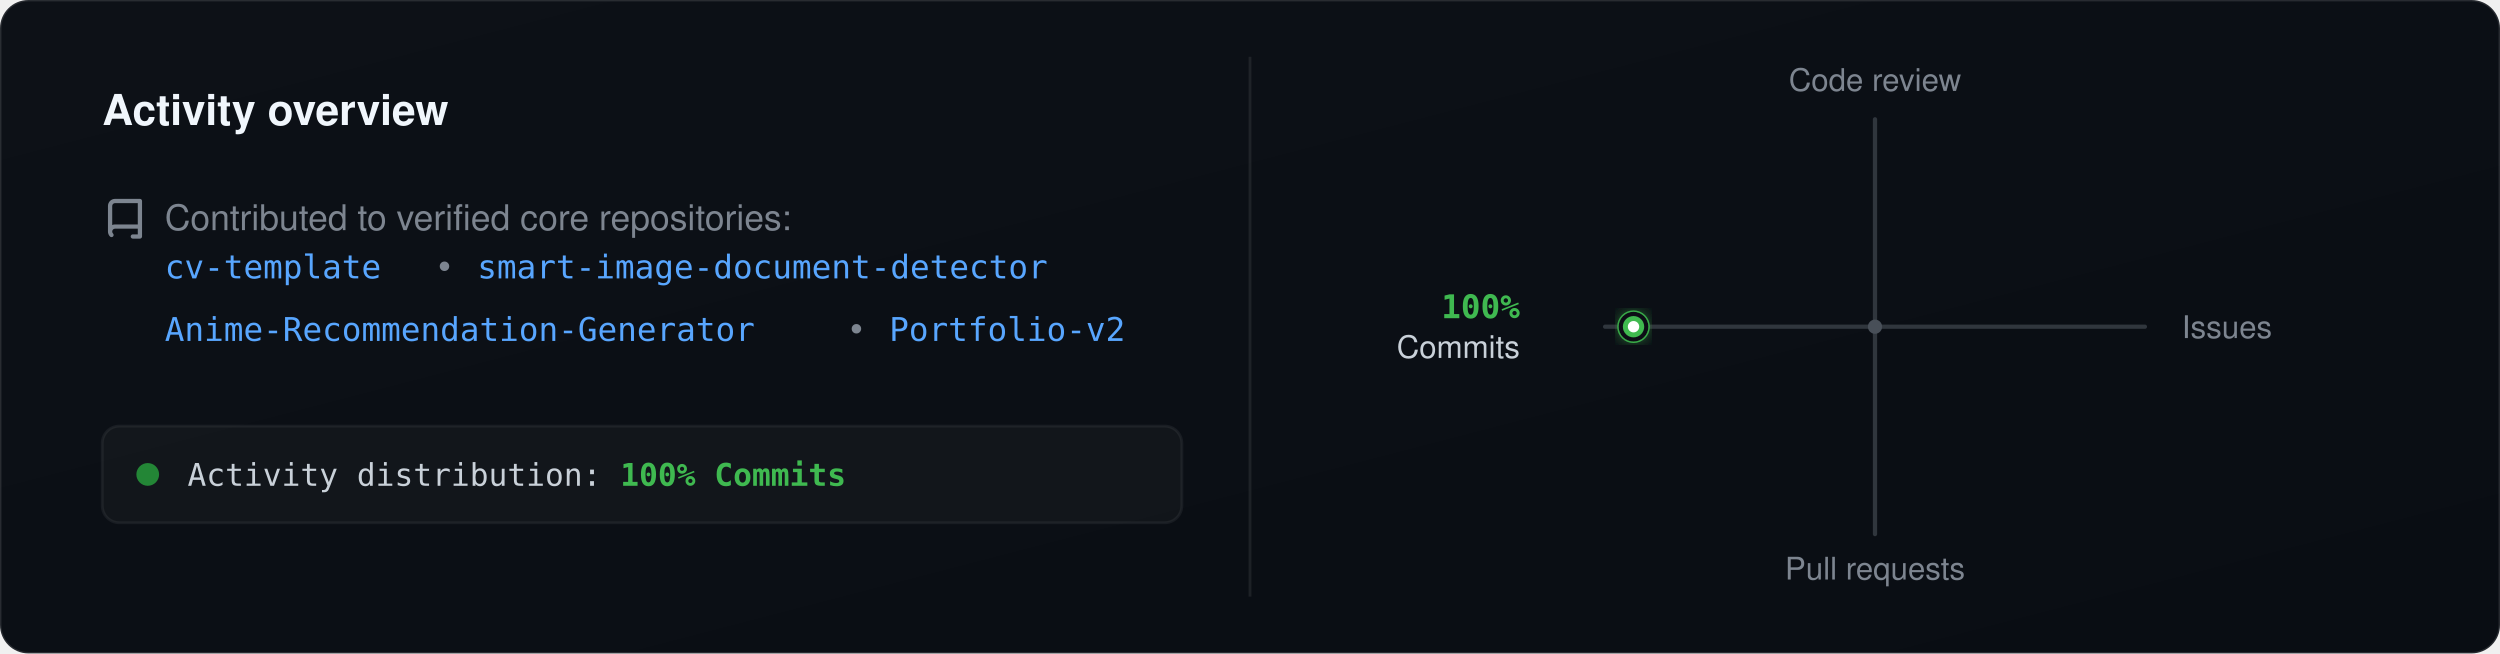
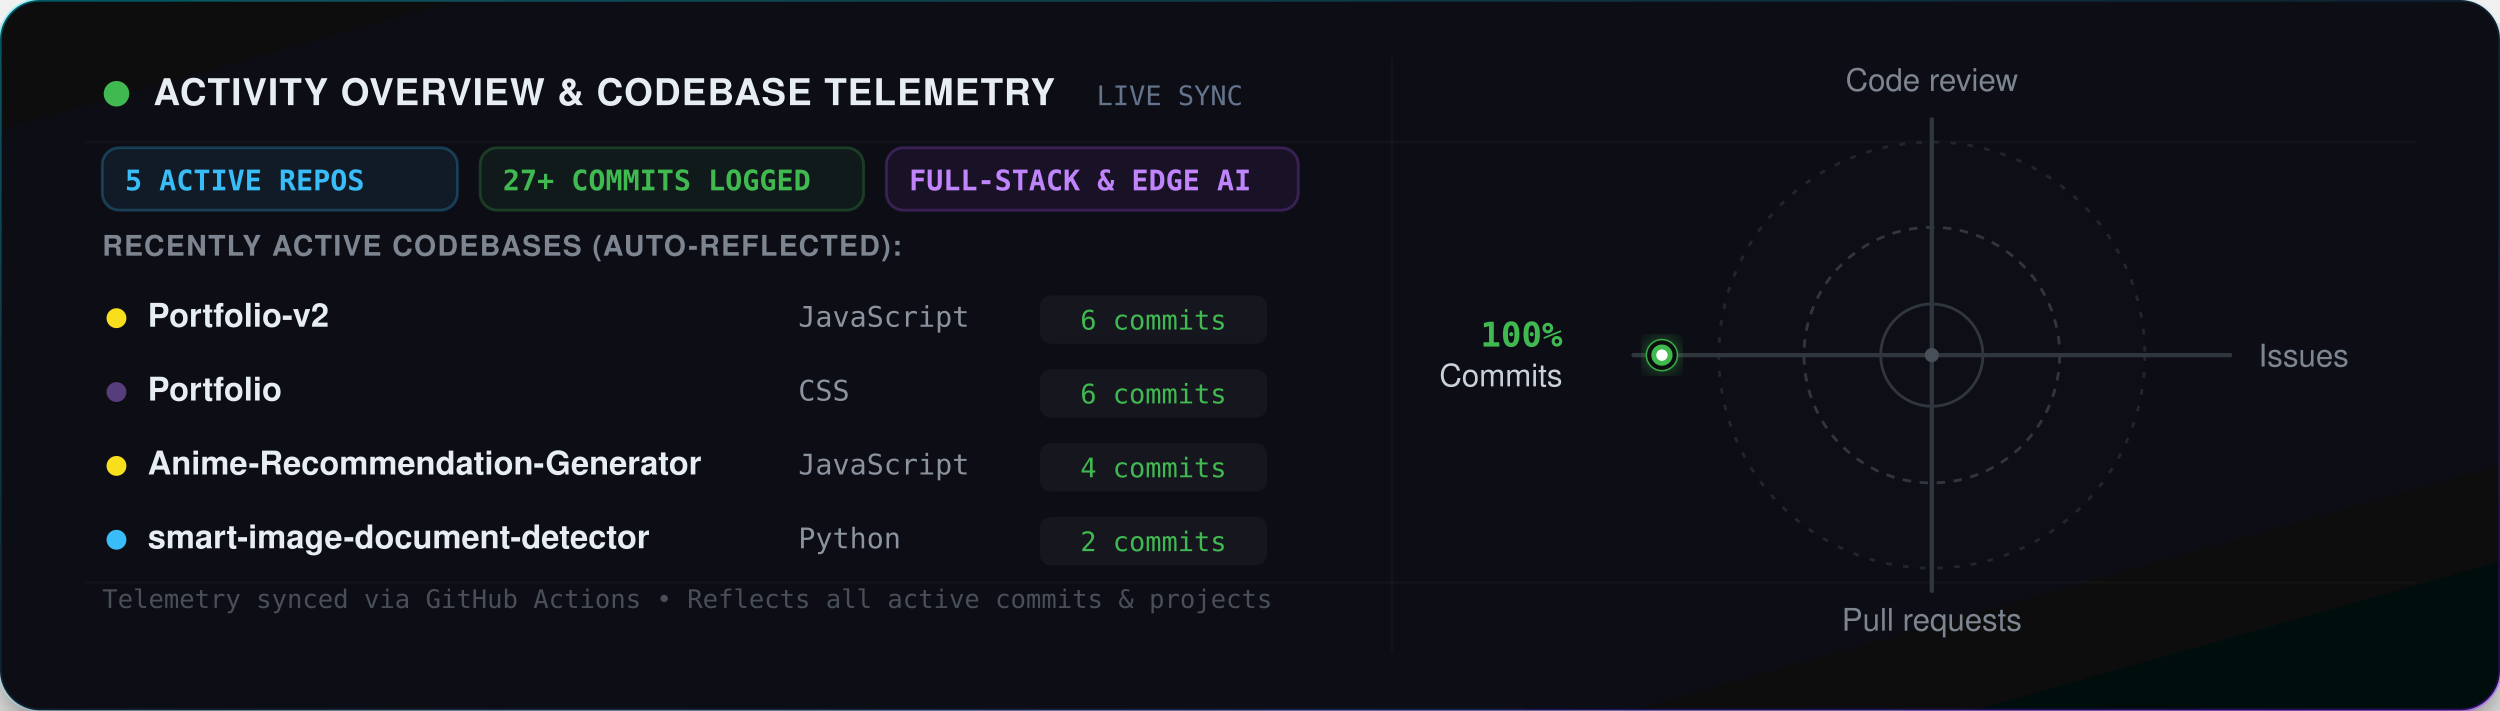
- <svg xmlns="http://www.w3.org/2000/svg" viewBox="0 0 880 230" width="880" height="230" fill="none">
+ <svg xmlns="http://www.w3.org/2000/svg" viewBox="0 0 880 250" width="880" height="250" fill="none">
  <defs>
-     <linearGradient id="bg-activity" x1="0%" y1="0%" x2="100%" y2="100%">
-       <stop offset="0%" stop-color="#0d1117" />
-       <stop offset="100%" stop-color="#090d13" />
+     <linearGradient id="act-bg" x1="0%" y1="0%" x2="100%" y2="100%">
+       <stop offset="0%" stop-color="#070a10" />
+       <stop offset="50%" stop-color="#0c1018" />
+       <stop offset="100%" stop-color="#05080e" />
    </linearGradient>
-     <linearGradient id="commit-line-grad" x1="100%" y1="0%" x2="0%" y2="0%">
+     <linearGradient id="act-border" x1="0%" y1="0%" x2="100%" y2="100%">
+       <stop offset="0%" stop-color="#00f0ff" stop-opacity="0.35" />
+       <stop offset="50%" stop-color="#38bdf8" stop-opacity="0.1" />
+       <stop offset="100%" stop-color="#7000ff" stop-opacity="0.3" />
+     </linearGradient>
+     <linearGradient id="commit-bar-grad" x1="100%" y1="0%" x2="0%" y2="0%">
      <stop offset="0%" stop-color="#238636" />
      <stop offset="100%" stop-color="#3fb950" />
    </linearGradient>
-     <filter id="green-glow" x="-20%" y="-20%" width="140%" height="140%">
-       <feGaussianBlur stdDeviation="3" result="blur" />
+     <filter id="green-radar-glow" x="-30%" y="-30%" width="160%" height="160%">
+       <feGaussianBlur stdDeviation="4" result="blur" />
      <feComposite in="SourceGraphic" in2="blur" operator="over" />
    </filter>
+     <filter id="card-depth" x="-10%" y="-10%" width="120%" height="120%">
+       <feDropShadow dx="0" dy="8" stdDeviation="12" flood-color="#000000" flood-opacity="0.7" />
+     </filter>
    <style>
-       @keyframes pulse-dot {
-         0%, 100% { transform: scale(1); opacity: 0.9; }
-         50% { transform: scale(1.3); opacity: 1; filter: drop-shadow(0 0 6px #3fb950); }
+       @keyframes radar-pulse-wave {
+         0% { r: 5; opacity: 0.85; }
+         100% { r: 18; opacity: 0; }
      }

-       @keyframes radar-pulse {
-         0% { r: 5; opacity: 0.8; }
-         100% { r: 16; opacity: 0; }
+       @keyframes live-dot-beacon {
+         0%, 100% { opacity: 1; transform: scale(1); }
+         50% { opacity: 0.3; transform: scale(0.9); }
      }

-       @keyframes bar-expand {
+       @keyframes commit-vector-grow {
        0% { stroke-dashoffset: 95; }
        100% { stroke-dashoffset: 0; }
      }

-       .pulse-target {
-         transform-origin: 575px 115px;
-         animation: pulse-dot 2.5s ease-in-out infinite;
+       .radar-wave-ring {
+         animation: radar-pulse-wave 2.4s cubic-bezier(0.2, 0.8, 0.4, 1) infinite;
      }

-       .radar-wave {
-         animation: radar-pulse 2.5s cubic-bezier(0.2, 0.8, 0.4, 1) infinite;
+       .beacon-dot {
+         animation: live-dot-beacon 2s ease-in-out infinite;
      }

-       .animated-commit-vector {
+       .vector-line {
        stroke-dasharray: 95;
-         animation: bar-expand 1.2s ease-out forwards;
+         animation: commit-vector-grow 1.2s cubic-bezier(0.16, 1, 0.3, 1) forwards;
      }
    </style>
  </defs>
-   <rect width="880" height="230" rx="10" fill="url(#bg-activity)" stroke="rgba(255,255,255,0.12)" stroke-width="1" />
-   <line x1="440" y1="20" x2="440" y2="210" stroke="rgba(255,255,255,0.08)" stroke-width="1" />
+   <rect width="880" height="250" rx="14" fill="url(#act-bg)" stroke="url(#act-border)" stroke-width="1.2" filter="url(#card-depth)" />
+   <g stroke="rgba(255,255,255,0.02)" stroke-width="1">
+     <line x1="30" y1="50" x2="850" y2="50" />
+     <line x1="30" y1="205" x2="850" y2="205" />
+     <line x1="490" y1="20" x2="490" y2="230" />
+   </g>
  <g transform="translate(36, 28)">
-     <text x="0" y="16" fill="#f0f6fc" font-family="-apple-system, BlinkMacSystemFont, 'Segoe UI', Helvetica, Arial, sans-serif" font-size="15" font-weight="600">Activity overview</text>
-     <g transform="translate(0, 40)">
-       <path d="M2 2.5A2.5 2.5 0 0 1 4.5 0h8.75a.75.75 0 0 1 .75.75v12.5a.75.75 0 0 1-.75.75h-2.5a.75.75 0 0 1 0-1.5h1.75v-2h-8a1 1 0 0 0-.714 1.7.75.75 0 1 1-1.072 1.05A2.495 2.495 0 0 1 2 11.5v-9zm10.5-1h-8a1 1 0 0 0-1 1v6.708A2.486 2.486 0 0 1 4.5 9h8V1.5z" fill="#7d8590" transform="translate(0, 2)" />
-       <text x="22" y="13" fill="#7d8590" font-family="-apple-system, BlinkMacSystemFont, 'Segoe UI', Helvetica, Arial, sans-serif" font-size="12.5">
-         Contributed to verified core repositories:
-       </text>
-       <g transform="translate(22, 30)" font-family="ui-monospace, SFMono-Regular, Menlo, monospace" font-size="11.5">
-         <text x="0" y="0" fill="#58a6ff">cv-template</text>
-         <text x="95" y="0" fill="#7d8590">•</text>
-         <text x="110" y="0" fill="#58a6ff">smart-image-document-detector</text>
-         <text x="0" y="22" fill="#58a6ff">Anime-Recommendation-Generator</text>
-         <text x="240" y="22" fill="#7d8590">•</text>
-         <text x="255" y="22" fill="#58a6ff">Portfolio-v2</text>
+     <g transform="translate(0, 0)">
+       <circle cx="5" cy="5" r="4.5" fill="#3fb950" class="beacon-dot" />
+       <text x="18" y="9" fill="#e6edf3" font-family="-apple-system, BlinkMacSystemFont, 'Segoe UI', Helvetica, Arial, sans-serif" font-size="13" font-weight="700" letter-spacing="0.4">ACTIVITY OVERVIEW &amp; CODEBASE TELEMETRY</text>
+       <text x="350" y="9" fill="#64748b" font-family="ui-monospace, SFMono-Regular, Menlo, monospace" font-size="9.5">LIVE SYNC</text>
+     </g>
+     <g transform="translate(0, 24)">
+       <rect x="0" y="0" width="125" height="22" rx="6" fill="rgba(56, 189, 248, 0.08)" stroke="rgba(56, 189, 248, 0.25)" stroke-width="1" />
+       <text x="8" y="15" fill="#38bdf8" font-family="ui-monospace, SFMono-Regular, Menlo, monospace" font-size="10" font-weight="600">5 ACTIVE REPOS</text>
+       <rect x="133" y="0" width="135" height="22" rx="6" fill="rgba(63, 185, 80, 0.08)" stroke="rgba(63, 185, 80, 0.25)" stroke-width="1" />
+       <text x="141" y="15" fill="#3fb950" font-family="ui-monospace, SFMono-Regular, Menlo, monospace" font-size="10" font-weight="600">27+ COMMITS LOGGED</text>
+       <rect x="276" y="0" width="145" height="22" rx="6" fill="rgba(168, 85, 247, 0.08)" stroke="rgba(168, 85, 247, 0.25)" stroke-width="1" />
+       <text x="284" y="15" fill="#c084fc" font-family="ui-monospace, SFMono-Regular, Menlo, monospace" font-size="10" font-weight="600">FULL-STACK &amp; EDGE AI</text>
+     </g>
+     <g transform="translate(0, 62)">
+       <text x="0" y="0" fill="#7d8590" font-family="-apple-system, BlinkMacSystemFont, 'Segoe UI', Helvetica, Arial, sans-serif" font-size="10" font-weight="600" letter-spacing="0.5">RECENTLY ACTIVE CODEBASES (AUTO-REFLECTED):</text>
+       <g transform="translate(0, 14)">
+         <circle cx="5" cy="8" r="3.5" fill="#f7df1e" />
+         <text x="16" y="11" fill="#e6edf3" font-family="-apple-system, BlinkMacSystemFont, 'Segoe UI', Helvetica, Arial, sans-serif" font-size="11.5" font-weight="600">Portfolio-v2</text>
+         <text x="245" y="11" fill="#8b949e" font-family="ui-monospace, SFMono-Regular, Menlo, monospace" font-size="10">JavaScript</text>
+         <rect x="330" y="0" width="80" height="17" rx="4" fill="rgba(255,255,255,0.04)" />
+         <text x="370" y="12" fill="#3fb950" font-family="ui-monospace, SFMono-Regular, Menlo, monospace" font-size="9.5" text-anchor="middle">6 commits</text>
+       </g>
+       <g transform="translate(0, 40)">
+         <circle cx="5" cy="8" r="3.5" fill="#563d7c" />
+         <text x="16" y="11" fill="#e6edf3" font-family="-apple-system, BlinkMacSystemFont, 'Segoe UI', Helvetica, Arial, sans-serif" font-size="11.5" font-weight="600">Portfolio</text>
+         <text x="245" y="11" fill="#8b949e" font-family="ui-monospace, SFMono-Regular, Menlo, monospace" font-size="10">CSS</text>
+         <rect x="330" y="0" width="80" height="17" rx="4" fill="rgba(255,255,255,0.04)" />
+         <text x="370" y="12" fill="#3fb950" font-family="ui-monospace, SFMono-Regular, Menlo, monospace" font-size="9.5" text-anchor="middle">6 commits</text>
+       </g>
+       <g transform="translate(0, 66)">
+         <circle cx="5" cy="8" r="3.5" fill="#f7df1e" />
+         <text x="16" y="11" fill="#e6edf3" font-family="-apple-system, BlinkMacSystemFont, 'Segoe UI', Helvetica, Arial, sans-serif" font-size="11.5" font-weight="600">Anime-Recommendation-Generator</text>
+         <text x="245" y="11" fill="#8b949e" font-family="ui-monospace, SFMono-Regular, Menlo, monospace" font-size="10">JavaScript</text>
+         <rect x="330" y="0" width="80" height="17" rx="4" fill="rgba(255,255,255,0.04)" />
+         <text x="370" y="12" fill="#3fb950" font-family="ui-monospace, SFMono-Regular, Menlo, monospace" font-size="9.5" text-anchor="middle">4 commits</text>
+       </g>
+       <g transform="translate(0, 92)">
+         <circle cx="5" cy="8" r="3.5" fill="#38bdf8" />
+         <text x="16" y="11" fill="#e6edf3" font-family="-apple-system, BlinkMacSystemFont, 'Segoe UI', Helvetica, Arial, sans-serif" font-size="11.5" font-weight="600">smart-image-document-detector</text>
+         <text x="245" y="11" fill="#8b949e" font-family="ui-monospace, SFMono-Regular, Menlo, monospace" font-size="10">Python</text>
+         <rect x="330" y="0" width="80" height="17" rx="4" fill="rgba(255,255,255,0.04)" />
+         <text x="370" y="12" fill="#3fb950" font-family="ui-monospace, SFMono-Regular, Menlo, monospace" font-size="9.5" text-anchor="middle">2 commits</text>
      </g>
    </g>
-     <g transform="translate(0, 122)">
-       <rect width="380" height="34" rx="6" fill="rgba(255,255,255,0.03)" stroke="rgba(255,255,255,0.06)" stroke-width="1" />
-       <circle cx="16" cy="17" r="4" fill="#238636" />
-       <text x="30" y="21" fill="#c9d1d9" font-family="ui-monospace, SFMono-Regular, Menlo, monospace" font-size="11">
-         Activity distribution: <tspan fill="#3fb950" font-weight="700">100% Commits</tspan>
-       </text>
-     </g>
+     <text x="0" y="186" fill="#484f58" font-family="ui-monospace, SFMono-Regular, Menlo, monospace" font-size="9">
+       Telemetry synced via GitHub Actions • Reflects all active commits &amp; projects
+     </text>
  </g>
-   <g>
-     <line x1="660" y1="42" x2="660" y2="188" stroke="#30363d" stroke-width="1.5" stroke-linecap="round" />
-     <line x1="565" y1="115" x2="755" y2="115" stroke="#30363d" stroke-width="1.5" stroke-linecap="round" />
-     <circle cx="660" cy="115" r="2.5" fill="#484f58" />
-     <text x="660" y="32" fill="#7d8590" font-family="-apple-system, BlinkMacSystemFont, 'Segoe UI', Helvetica, Arial, sans-serif" font-size="11" text-anchor="middle">Code review</text>
-     <text x="660" y="204" fill="#7d8590" font-family="-apple-system, BlinkMacSystemFont, 'Segoe UI', Helvetica, Arial, sans-serif" font-size="11" text-anchor="middle">Pull requests</text>
-     <text x="768" y="119" fill="#7d8590" font-family="-apple-system, BlinkMacSystemFont, 'Segoe UI', Helvetica, Arial, sans-serif" font-size="11" text-anchor="start">Issues</text>
-     <text x="535" y="112" fill="#3fb950" font-family="ui-monospace, SFMono-Regular, Menlo, monospace" font-size="11.5" font-weight="700" text-anchor="end">100%</text>
-     <text x="535" y="126" fill="#c9d1d9" font-family="-apple-system, BlinkMacSystemFont, 'Segoe UI', Helvetica, Arial, sans-serif" font-size="11" text-anchor="end">Commits</text>
-     <line x1="660" y1="115" x2="575" y2="115" stroke="url(#commit-line-grad)" stroke-width="2.5" stroke-linecap="round" class="animated-commit-vector" />
-     <circle cx="575" cy="115" r="5" stroke="#3fb950" stroke-width="1.5" fill="none" class="radar-wave" />
-     <circle cx="575" cy="115" r="4.5" fill="#3fb950" stroke="#0d1117" stroke-width="1.5" filter="url(#green-glow)" />
-     <circle cx="575" cy="115" r="2" fill="#ffffff" />
+   <g id="activity-crosshair-stage">
+     <circle cx="680" cy="125" r="75" stroke="#21262d" stroke-width="1" stroke-dasharray="2 4" fill="rgba(13, 17, 23, 0.4)" />
+     <circle cx="680" cy="125" r="45" stroke="#30363d" stroke-width="1" stroke-dasharray="3 3" fill="none" />
+     <circle cx="680" cy="125" r="18" stroke="#30363d" stroke-width="1" fill="none" />
+     <line x1="680" y1="42" x2="680" y2="208" stroke="#30363d" stroke-width="1.5" stroke-linecap="round" />
+     <line x1="575" y1="125" x2="785" y2="125" stroke="#30363d" stroke-width="1.5" stroke-linecap="round" />
+     <circle cx="680" cy="125" r="2.5" fill="#484f58" />
+     <text x="680" y="32" fill="#7d8590" font-family="-apple-system, BlinkMacSystemFont, 'Segoe UI', Helvetica, Arial, sans-serif" font-size="11" text-anchor="middle">Code review</text>
+     <text x="680" y="222" fill="#7d8590" font-family="-apple-system, BlinkMacSystemFont, 'Segoe UI', Helvetica, Arial, sans-serif" font-size="11" text-anchor="middle">Pull requests</text>
+     <text x="795" y="129" fill="#7d8590" font-family="-apple-system, BlinkMacSystemFont, 'Segoe UI', Helvetica, Arial, sans-serif" font-size="11" text-anchor="start">Issues</text>
+     <text x="550" y="122" fill="#3fb950" font-family="ui-monospace, SFMono-Regular, Menlo, monospace" font-size="12" font-weight="700" text-anchor="end">100%</text>
+     <text x="550" y="136" fill="#c9d1d9" font-family="-apple-system, BlinkMacSystemFont, 'Segoe UI', Helvetica, Arial, sans-serif" font-size="11" text-anchor="end">Commits</text>
+     <line x1="680" y1="125" x2="585" y2="125" stroke="url(#commit-bar-grad)" stroke-width="2.8" stroke-linecap="round" class="vector-line" />
+     <circle cx="585" cy="125" r="5" stroke="#3fb950" stroke-width="1.5" fill="none" class="radar-wave-ring" />
+     <circle cx="585" cy="125" r="4.5" fill="#3fb950" stroke="#070a10" stroke-width="1.5" filter="url(#green-radar-glow)" />
+     <circle cx="585" cy="125" r="2" fill="#ffffff" />
  </g>
</svg>
